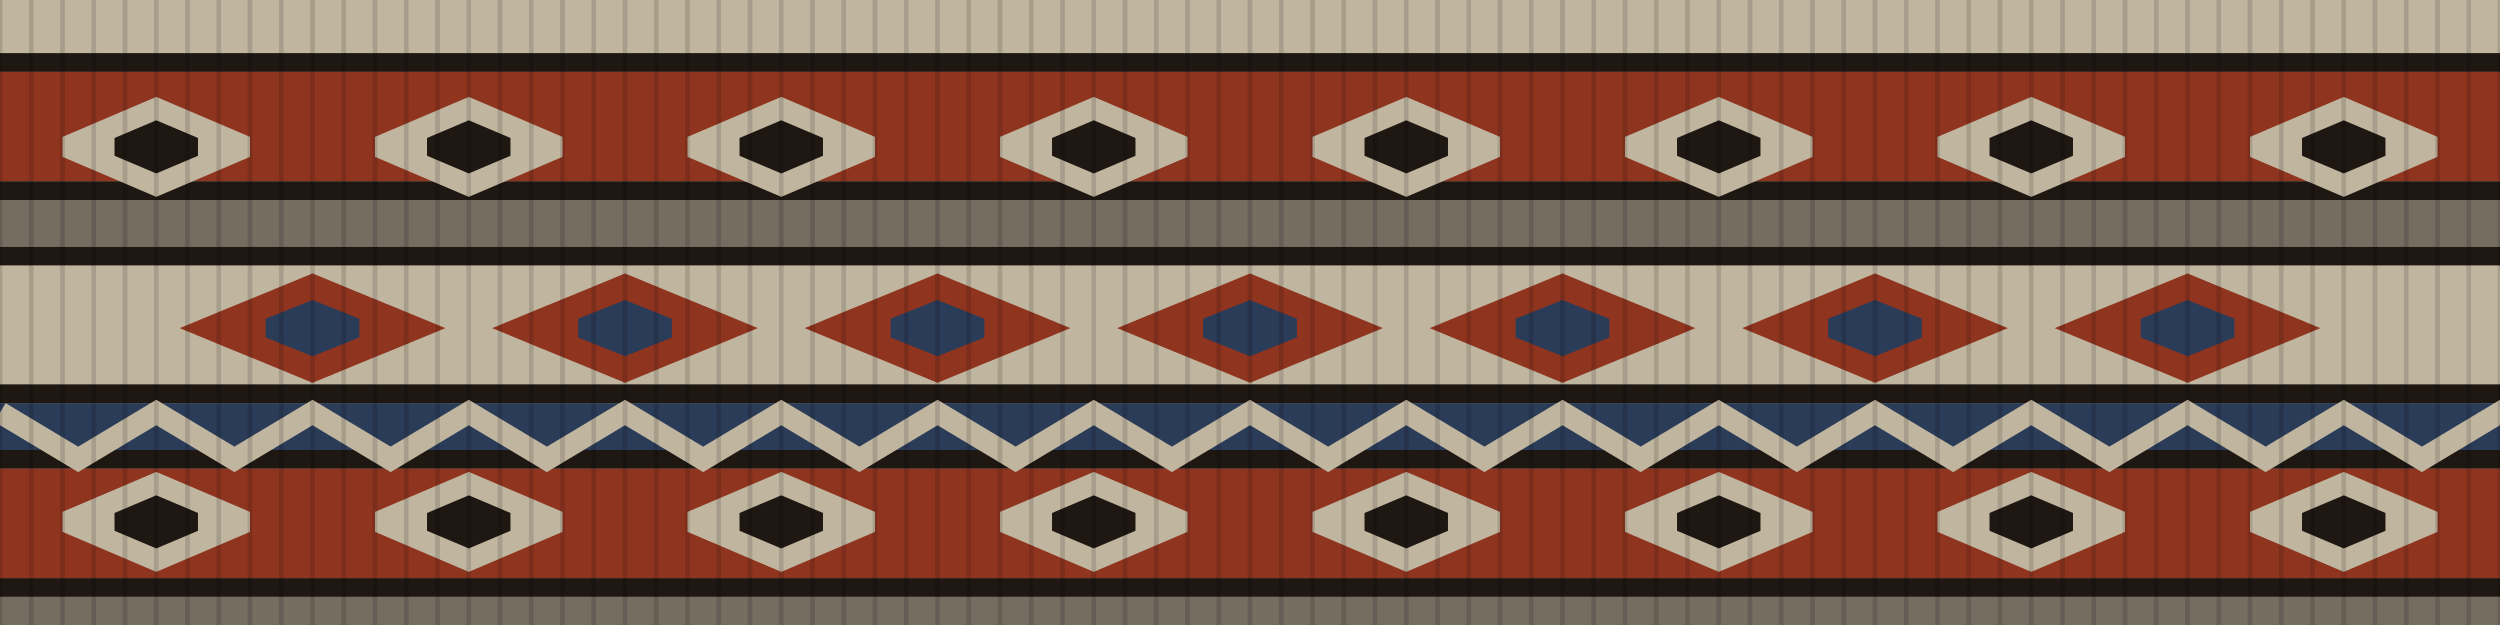
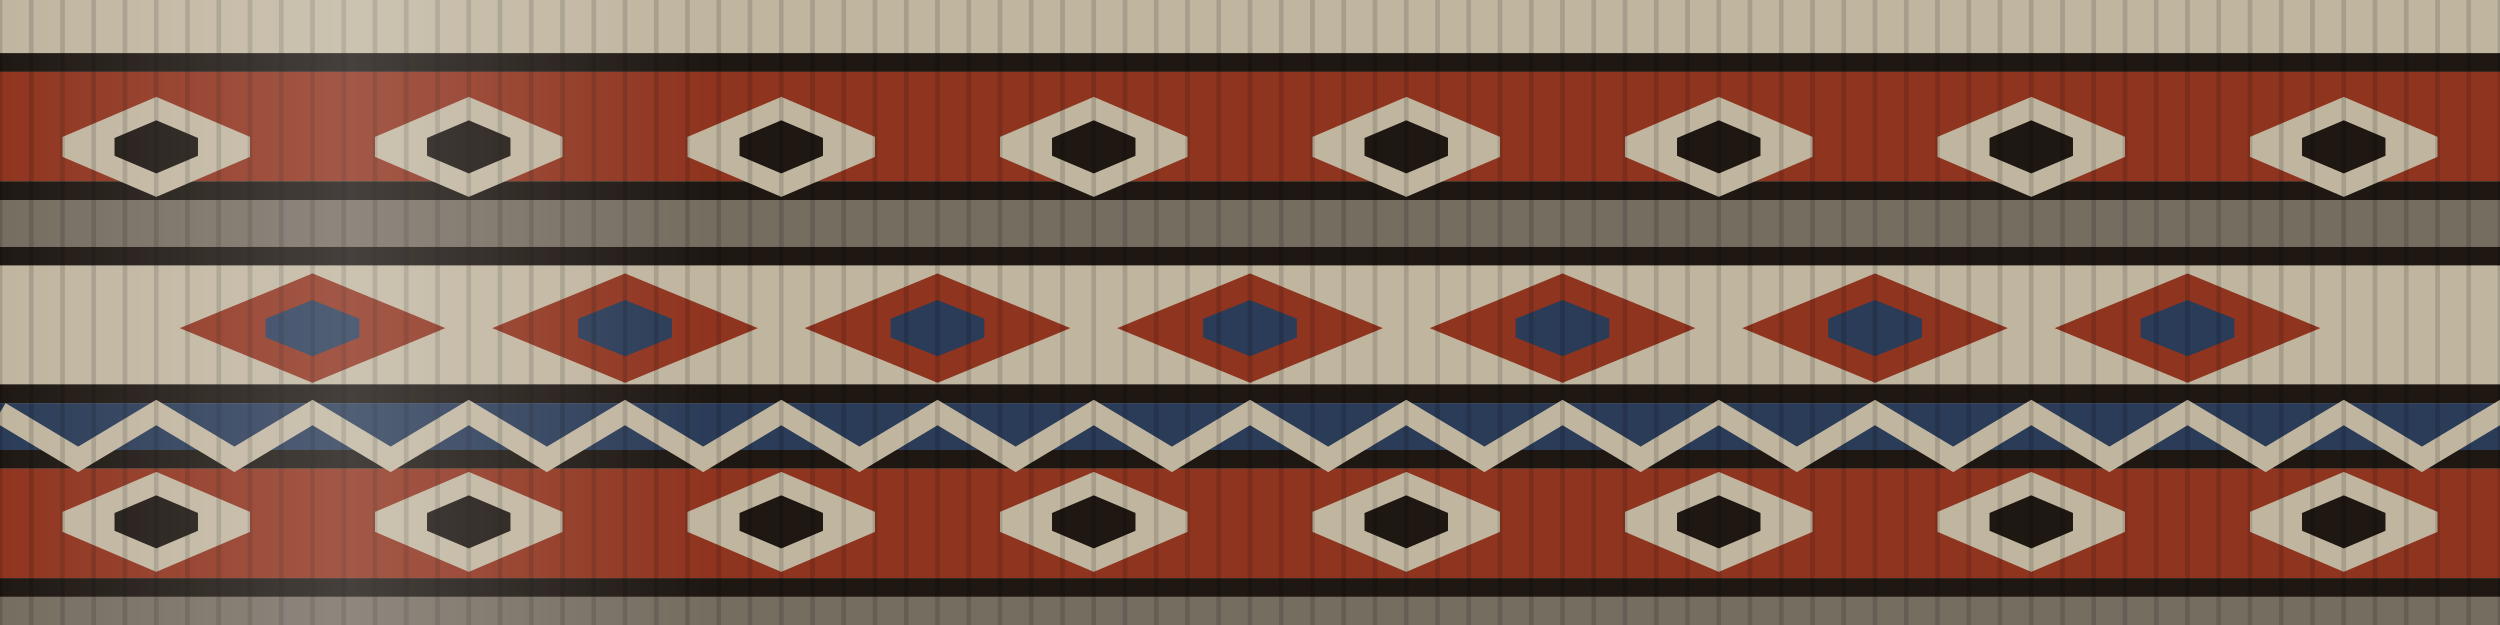
<svg xmlns="http://www.w3.org/2000/svg" viewBox="0 0 160 40" width="1600" height="400" role="presentation" preserveAspectRatio="xMidYMid slice">
+   <style>
+     .sheen { animation: sweep 17s ease-in-out infinite }
+     @keyframes sweep { 0%,100% { transform: translateX(-44.8px) }
+                        50% { transform: translateX(169px) } }
+     @media (prefers-reduced-motion: reduce) { .sheen { animation: none; opacity: 0 } }
+   </style>
+   <defs>
+     <linearGradient id="sheenband" x1="0" y1="0" x2="1" y2="0">
+       <stop offset="0%" stop-color="#fff" stop-opacity="0" />
+       <stop offset="50%" stop-color="#fff" stop-opacity=".18" />
+       <stop offset="100%" stop-color="#fff" stop-opacity="0" />
+     </linearGradient>
+   </defs>
  <rect width="160" height="40" fill="#E4D8BE" />
  <rect x="0" y="0" width="160" height="3.4" fill="#E4D8BE" />
  <rect x="0" y="3.4" width="160" height="1.2" fill="#1E1712" />
  <rect x="0" y="4.6" width="160" height="7" fill="#A83A22" />
  <rect x="0" y="11.6" width="160" height="1.2" fill="#1E1712" />
  <rect x="0" y="12.8" width="160" height="3" fill="#8A8073" />
  <rect x="0" y="15.8" width="160" height="1.2" fill="#1E1712" />
  <rect x="0" y="17" width="160" height="7.6" fill="#E4D8BE" />
  <rect x="0" y="24.6" width="160" height="1.2" fill="#1E1712" />
  <rect x="0" y="25.8" width="160" height="3" fill="#2E4468" />
  <rect x="0" y="28.8" width="160" height="1.2" fill="#1E1712" />
  <rect x="0" y="30" width="160" height="7" fill="#A83A22" />
  <rect x="0" y="37" width="160" height="1.2" fill="#1E1712" />
  <rect x="0" y="38.2" width="160" height="2" fill="#8A8073" />
  <path d="M10 6.2 L13 7.48 L16 8.76 L16 10.04 L13 11.32 L10 12.6 L10 12.6 L7 11.32 L4 10.04 L4 8.76 L7 7.48 L10 6.2 Z" fill="#E4D8BE" />
  <path d="M10 7.7 L12.67 8.83 L12.67 9.97 L10 11.1 L10 11.1 L7.33 9.97 L7.33 8.83 L10 7.7 Z" fill="#1E1712" />
  <path d="M30 6.2 L33 7.48 L36 8.76 L36 10.04 L33 11.32 L30 12.6 L30 12.6 L27 11.32 L24 10.04 L24 8.76 L27 7.48 L30 6.2 Z" fill="#E4D8BE" />
  <path d="M30 7.7 L32.67 8.83 L32.67 9.97 L30 11.1 L30 11.1 L27.33 9.97 L27.33 8.83 L30 7.7 Z" fill="#1E1712" />
  <path d="M50 6.2 L53 7.48 L56 8.76 L56 10.04 L53 11.32 L50 12.6 L50 12.6 L47 11.32 L44 10.04 L44 8.76 L47 7.48 L50 6.2 Z" fill="#E4D8BE" />
  <path d="M50 7.7 L52.67 8.83 L52.67 9.97 L50 11.1 L50 11.1 L47.33 9.97 L47.33 8.83 L50 7.7 Z" fill="#1E1712" />
  <path d="M70 6.2 L73 7.48 L76 8.76 L76 10.04 L73 11.32 L70 12.6 L70 12.6 L67 11.32 L64 10.04 L64 8.76 L67 7.48 L70 6.2 Z" fill="#E4D8BE" />
  <path d="M70 7.7 L72.67 8.83 L72.67 9.97 L70 11.1 L70 11.1 L67.33 9.97 L67.33 8.83 L70 7.7 Z" fill="#1E1712" />
  <path d="M90 6.2 L93 7.48 L96 8.76 L96 10.04 L93 11.32 L90 12.6 L90 12.6 L87 11.32 L84 10.04 L84 8.76 L87 7.48 L90 6.2 Z" fill="#E4D8BE" />
  <path d="M90 7.7 L92.67 8.83 L92.67 9.97 L90 11.1 L90 11.1 L87.33 9.97 L87.33 8.83 L90 7.7 Z" fill="#1E1712" />
  <path d="M110 6.2 L113 7.48 L116 8.76 L116 10.04 L113 11.32 L110 12.6 L110 12.6 L107 11.32 L104 10.04 L104 8.76 L107 7.48 L110 6.2 Z" fill="#E4D8BE" />
  <path d="M110 7.7 L112.67 8.83 L112.67 9.97 L110 11.1 L110 11.1 L107.33 9.97 L107.33 8.83 L110 7.7 Z" fill="#1E1712" />
  <path d="M130 6.2 L133 7.48 L136 8.76 L136 10.04 L133 11.32 L130 12.6 L130 12.6 L127 11.32 L124 10.04 L124 8.76 L127 7.48 L130 6.2 Z" fill="#E4D8BE" />
  <path d="M130 7.7 L132.67 8.83 L132.67 9.97 L130 11.1 L130 11.1 L127.33 9.97 L127.33 8.83 L130 7.7 Z" fill="#1E1712" />
  <path d="M150 6.2 L153 7.48 L156 8.76 L156 10.04 L153 11.32 L150 12.6 L150 12.6 L147 11.32 L144 10.04 L144 8.76 L147 7.48 L150 6.2 Z" fill="#E4D8BE" />
  <path d="M150 7.7 L152.67 8.83 L152.67 9.97 L150 11.1 L150 11.1 L147.33 9.97 L147.33 8.83 L150 7.7 Z" fill="#1E1712" />
  <path d="M20 17.5 L22.83 18.67 L25.67 19.83 L28.5 21 L25.67 22.17 L22.83 23.33 L20 24.5 L20 24.5 L17.17 23.33 L14.33 22.17 L11.5 21 L14.33 19.83 L17.17 18.67 L20 17.5 Z" fill="#A83A22" />
  <path d="M20 19.2 L23 20.4 L23 21.6 L20 22.8 L20 22.8 L17 21.6 L17 20.4 L20 19.2 Z" fill="#2E4468" />
  <path d="M40 17.5 L42.83 18.67 L45.67 19.83 L48.5 21 L45.67 22.17 L42.83 23.33 L40 24.5 L40 24.5 L37.17 23.33 L34.33 22.17 L31.5 21 L34.33 19.83 L37.17 18.67 L40 17.5 Z" fill="#A83A22" />
  <path d="M40 19.2 L43 20.4 L43 21.6 L40 22.8 L40 22.8 L37 21.6 L37 20.4 L40 19.2 Z" fill="#2E4468" />
  <path d="M60 17.5 L62.83 18.67 L65.67 19.83 L68.5 21 L65.67 22.17 L62.83 23.33 L60 24.5 L60 24.5 L57.17 23.33 L54.33 22.17 L51.5 21 L54.33 19.83 L57.17 18.67 L60 17.5 Z" fill="#A83A22" />
  <path d="M60 19.2 L63 20.4 L63 21.6 L60 22.8 L60 22.8 L57 21.6 L57 20.4 L60 19.2 Z" fill="#2E4468" />
  <path d="M80 17.5 L82.83 18.67 L85.67 19.83 L88.5 21 L85.67 22.17 L82.83 23.33 L80 24.5 L80 24.5 L77.17 23.33 L74.33 22.17 L71.5 21 L74.33 19.83 L77.17 18.67 L80 17.5 Z" fill="#A83A22" />
  <path d="M80 19.2 L83 20.4 L83 21.6 L80 22.8 L80 22.8 L77 21.6 L77 20.4 L80 19.2 Z" fill="#2E4468" />
  <path d="M100 17.5 L102.83 18.67 L105.67 19.83 L108.5 21 L105.67 22.17 L102.83 23.33 L100 24.5 L100 24.5 L97.17 23.33 L94.33 22.17 L91.5 21 L94.33 19.83 L97.17 18.67 L100 17.5 Z" fill="#A83A22" />
  <path d="M100 19.2 L103 20.4 L103 21.6 L100 22.8 L100 22.8 L97 21.6 L97 20.4 L100 19.2 Z" fill="#2E4468" />
  <path d="M120 17.5 L122.83 18.67 L125.67 19.83 L128.5 21 L125.67 22.17 L122.83 23.33 L120 24.5 L120 24.5 L117.17 23.33 L114.33 22.17 L111.5 21 L114.33 19.83 L117.17 18.67 L120 17.5 Z" fill="#A83A22" />
  <path d="M120 19.2 L123 20.4 L123 21.6 L120 22.8 L120 22.8 L117 21.6 L117 20.4 L120 19.2 Z" fill="#2E4468" />
  <path d="M140 17.5 L142.83 18.67 L145.67 19.83 L148.5 21 L145.67 22.17 L142.83 23.33 L140 24.5 L140 24.5 L137.17 23.33 L134.33 22.17 L131.5 21 L134.33 19.83 L137.17 18.67 L140 17.5 Z" fill="#A83A22" />
  <path d="M140 19.2 L143 20.4 L143 21.6 L140 22.8 L140 22.8 L137 21.6 L137 20.4 L140 19.2 Z" fill="#2E4468" />
  <path d="M10 30.2 L13 31.48 L16 32.76 L16 34.04 L13 35.32 L10 36.6 L10 36.6 L7 35.32 L4 34.04 L4 32.76 L7 31.48 L10 30.2 Z" fill="#E4D8BE" />
  <path d="M10 31.7 L12.67 32.83 L12.67 33.97 L10 35.1 L10 35.1 L7.33 33.97 L7.33 32.83 L10 31.7 Z" fill="#1E1712" />
  <path d="M30 30.2 L33 31.48 L36 32.76 L36 34.04 L33 35.32 L30 36.6 L30 36.6 L27 35.32 L24 34.04 L24 32.76 L27 31.48 L30 30.2 Z" fill="#E4D8BE" />
  <path d="M30 31.7 L32.67 32.83 L32.67 33.97 L30 35.1 L30 35.1 L27.33 33.97 L27.33 32.83 L30 31.7 Z" fill="#1E1712" />
  <path d="M50 30.2 L53 31.48 L56 32.76 L56 34.04 L53 35.32 L50 36.6 L50 36.6 L47 35.32 L44 34.04 L44 32.76 L47 31.48 L50 30.2 Z" fill="#E4D8BE" />
  <path d="M50 31.7 L52.67 32.83 L52.67 33.97 L50 35.1 L50 35.1 L47.33 33.97 L47.33 32.83 L50 31.7 Z" fill="#1E1712" />
  <path d="M70 30.2 L73 31.48 L76 32.76 L76 34.04 L73 35.32 L70 36.6 L70 36.6 L67 35.32 L64 34.04 L64 32.76 L67 31.48 L70 30.2 Z" fill="#E4D8BE" />
  <path d="M70 31.7 L72.67 32.83 L72.67 33.97 L70 35.1 L70 35.1 L67.33 33.97 L67.33 32.83 L70 31.7 Z" fill="#1E1712" />
  <path d="M90 30.2 L93 31.48 L96 32.76 L96 34.04 L93 35.32 L90 36.6 L90 36.6 L87 35.32 L84 34.04 L84 32.76 L87 31.48 L90 30.2 Z" fill="#E4D8BE" />
  <path d="M90 31.7 L92.67 32.83 L92.67 33.97 L90 35.1 L90 35.1 L87.33 33.97 L87.33 32.83 L90 31.7 Z" fill="#1E1712" />
  <path d="M110 30.2 L113 31.48 L116 32.76 L116 34.04 L113 35.32 L110 36.6 L110 36.6 L107 35.32 L104 34.04 L104 32.76 L107 31.48 L110 30.2 Z" fill="#E4D8BE" />
  <path d="M110 31.7 L112.67 32.83 L112.67 33.97 L110 35.1 L110 35.1 L107.33 33.97 L107.33 32.83 L110 31.7 Z" fill="#1E1712" />
  <path d="M130 30.2 L133 31.48 L136 32.76 L136 34.04 L133 35.32 L130 36.6 L130 36.6 L127 35.32 L124 34.04 L124 32.76 L127 31.48 L130 30.2 Z" fill="#E4D8BE" />
  <path d="M130 31.7 L132.67 32.83 L132.67 33.97 L130 35.1 L130 35.1 L127.33 33.97 L127.33 32.83 L130 31.7 Z" fill="#1E1712" />
  <path d="M150 30.2 L153 31.48 L156 32.76 L156 34.04 L153 35.32 L150 36.6 L150 36.6 L147 35.32 L144 34.04 L144 32.76 L147 31.48 L150 30.2 Z" fill="#E4D8BE" />
  <path d="M150 31.7 L152.67 32.83 L152.67 33.97 L150 35.1 L150 35.1 L147.33 33.97 L147.33 32.83 L150 31.7 Z" fill="#1E1712" />
  <path d="M0 26.4 L5 29.4 L10 26.4 L15 29.4 L20 26.4 L25 29.4 L30 26.4 L35 29.4 L40 26.4 L45 29.4 L50 26.4 L55 29.4 L60 26.4 L65 29.4 L70 26.4 L75 29.4 L80 26.4 L85 29.4 L90 26.4 L95 29.4 L100 26.4 L105 29.4 L110 26.4 L115 29.4 L120 26.4 L125 29.4 L130 26.4 L135 29.4 L140 26.4 L145 29.4 L150 26.4 L155 29.4 L160 26.4 L165 29.4" fill="none" stroke="#E4D8BE" stroke-width="1.4" />
  <g fill="#1E1712" opacity=".18">
    <rect x="0" y="0" width="160" height="40" />
  </g>
  <g fill="none" stroke="#00000022" stroke-width=".3">
    <path d="M0 0 L0 40" />
    <path d="M2 0 L2 40" />
    <path d="M4 0 L4 40" />
    <path d="M6 0 L6 40" />
    <path d="M8 0 L8 40" />
    <path d="M10 0 L10 40" />
    <path d="M12 0 L12 40" />
    <path d="M14 0 L14 40" />
    <path d="M16 0 L16 40" />
    <path d="M18 0 L18 40" />
    <path d="M20 0 L20 40" />
    <path d="M22 0 L22 40" />
    <path d="M24 0 L24 40" />
    <path d="M26 0 L26 40" />
    <path d="M28 0 L28 40" />
    <path d="M30 0 L30 40" />
    <path d="M32 0 L32 40" />
    <path d="M34 0 L34 40" />
    <path d="M36 0 L36 40" />
    <path d="M38 0 L38 40" />
    <path d="M40 0 L40 40" />
    <path d="M42 0 L42 40" />
    <path d="M44 0 L44 40" />
    <path d="M46 0 L46 40" />
    <path d="M48 0 L48 40" />
    <path d="M50 0 L50 40" />
    <path d="M52 0 L52 40" />
    <path d="M54 0 L54 40" />
    <path d="M56 0 L56 40" />
    <path d="M58 0 L58 40" />
    <path d="M60 0 L60 40" />
    <path d="M62 0 L62 40" />
    <path d="M64 0 L64 40" />
    <path d="M66 0 L66 40" />
    <path d="M68 0 L68 40" />
    <path d="M70 0 L70 40" />
    <path d="M72 0 L72 40" />
    <path d="M74 0 L74 40" />
    <path d="M76 0 L76 40" />
    <path d="M78 0 L78 40" />
    <path d="M80 0 L80 40" />
    <path d="M82 0 L82 40" />
    <path d="M84 0 L84 40" />
    <path d="M86 0 L86 40" />
    <path d="M88 0 L88 40" />
    <path d="M90 0 L90 40" />
    <path d="M92 0 L92 40" />
    <path d="M94 0 L94 40" />
    <path d="M96 0 L96 40" />
    <path d="M98 0 L98 40" />
    <path d="M100 0 L100 40" />
    <path d="M102 0 L102 40" />
    <path d="M104 0 L104 40" />
    <path d="M106 0 L106 40" />
    <path d="M108 0 L108 40" />
    <path d="M110 0 L110 40" />
    <path d="M112 0 L112 40" />
    <path d="M114 0 L114 40" />
    <path d="M116 0 L116 40" />
    <path d="M118 0 L118 40" />
    <path d="M120 0 L120 40" />
    <path d="M122 0 L122 40" />
    <path d="M124 0 L124 40" />
    <path d="M126 0 L126 40" />
    <path d="M128 0 L128 40" />
    <path d="M130 0 L130 40" />
    <path d="M132 0 L132 40" />
    <path d="M134 0 L134 40" />
    <path d="M136 0 L136 40" />
    <path d="M138 0 L138 40" />
    <path d="M140 0 L140 40" />
    <path d="M142 0 L142 40" />
    <path d="M144 0 L144 40" />
    <path d="M146 0 L146 40" />
    <path d="M148 0 L148 40" />
    <path d="M150 0 L150 40" />
    <path d="M152 0 L152 40" />
    <path d="M154 0 L154 40" />
    <path d="M156 0 L156 40" />
    <path d="M158 0 L158 40" />
    <path d="M160 0 L160 40" />
  </g>
+   <rect class="sheen" x="0" y="0" width="45" height="40" fill="url(#sheenband)" />
</svg>
